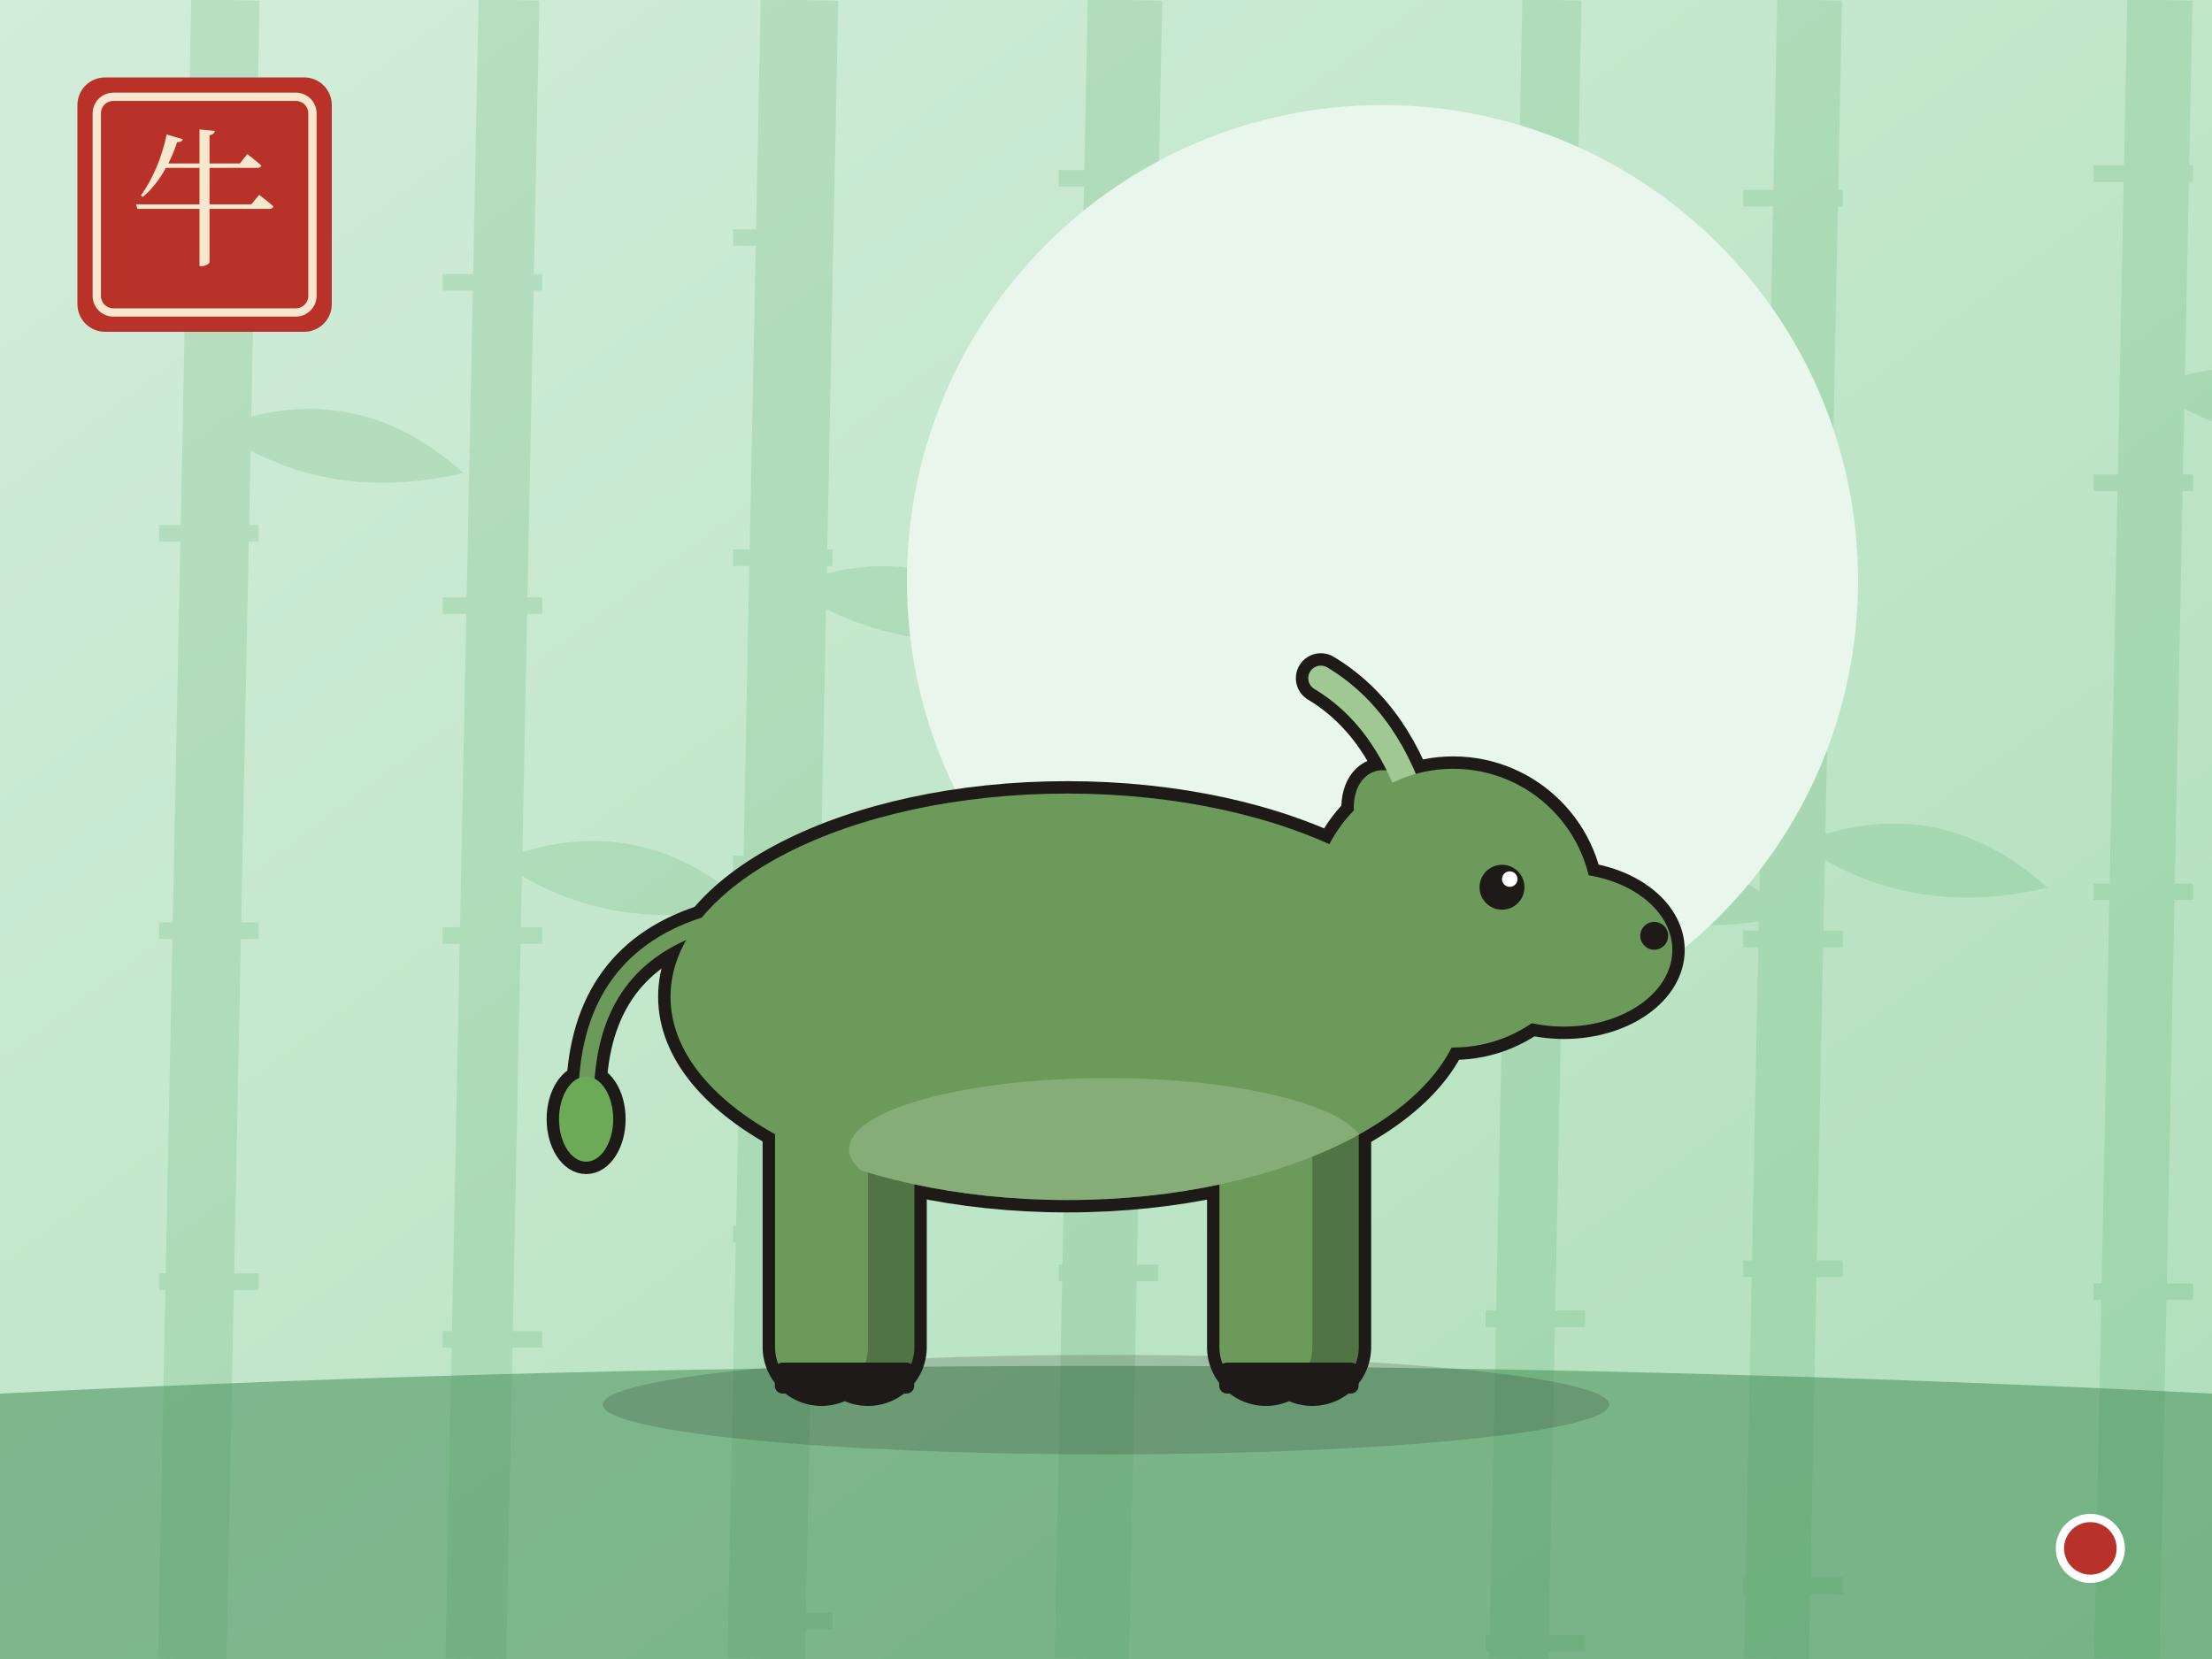
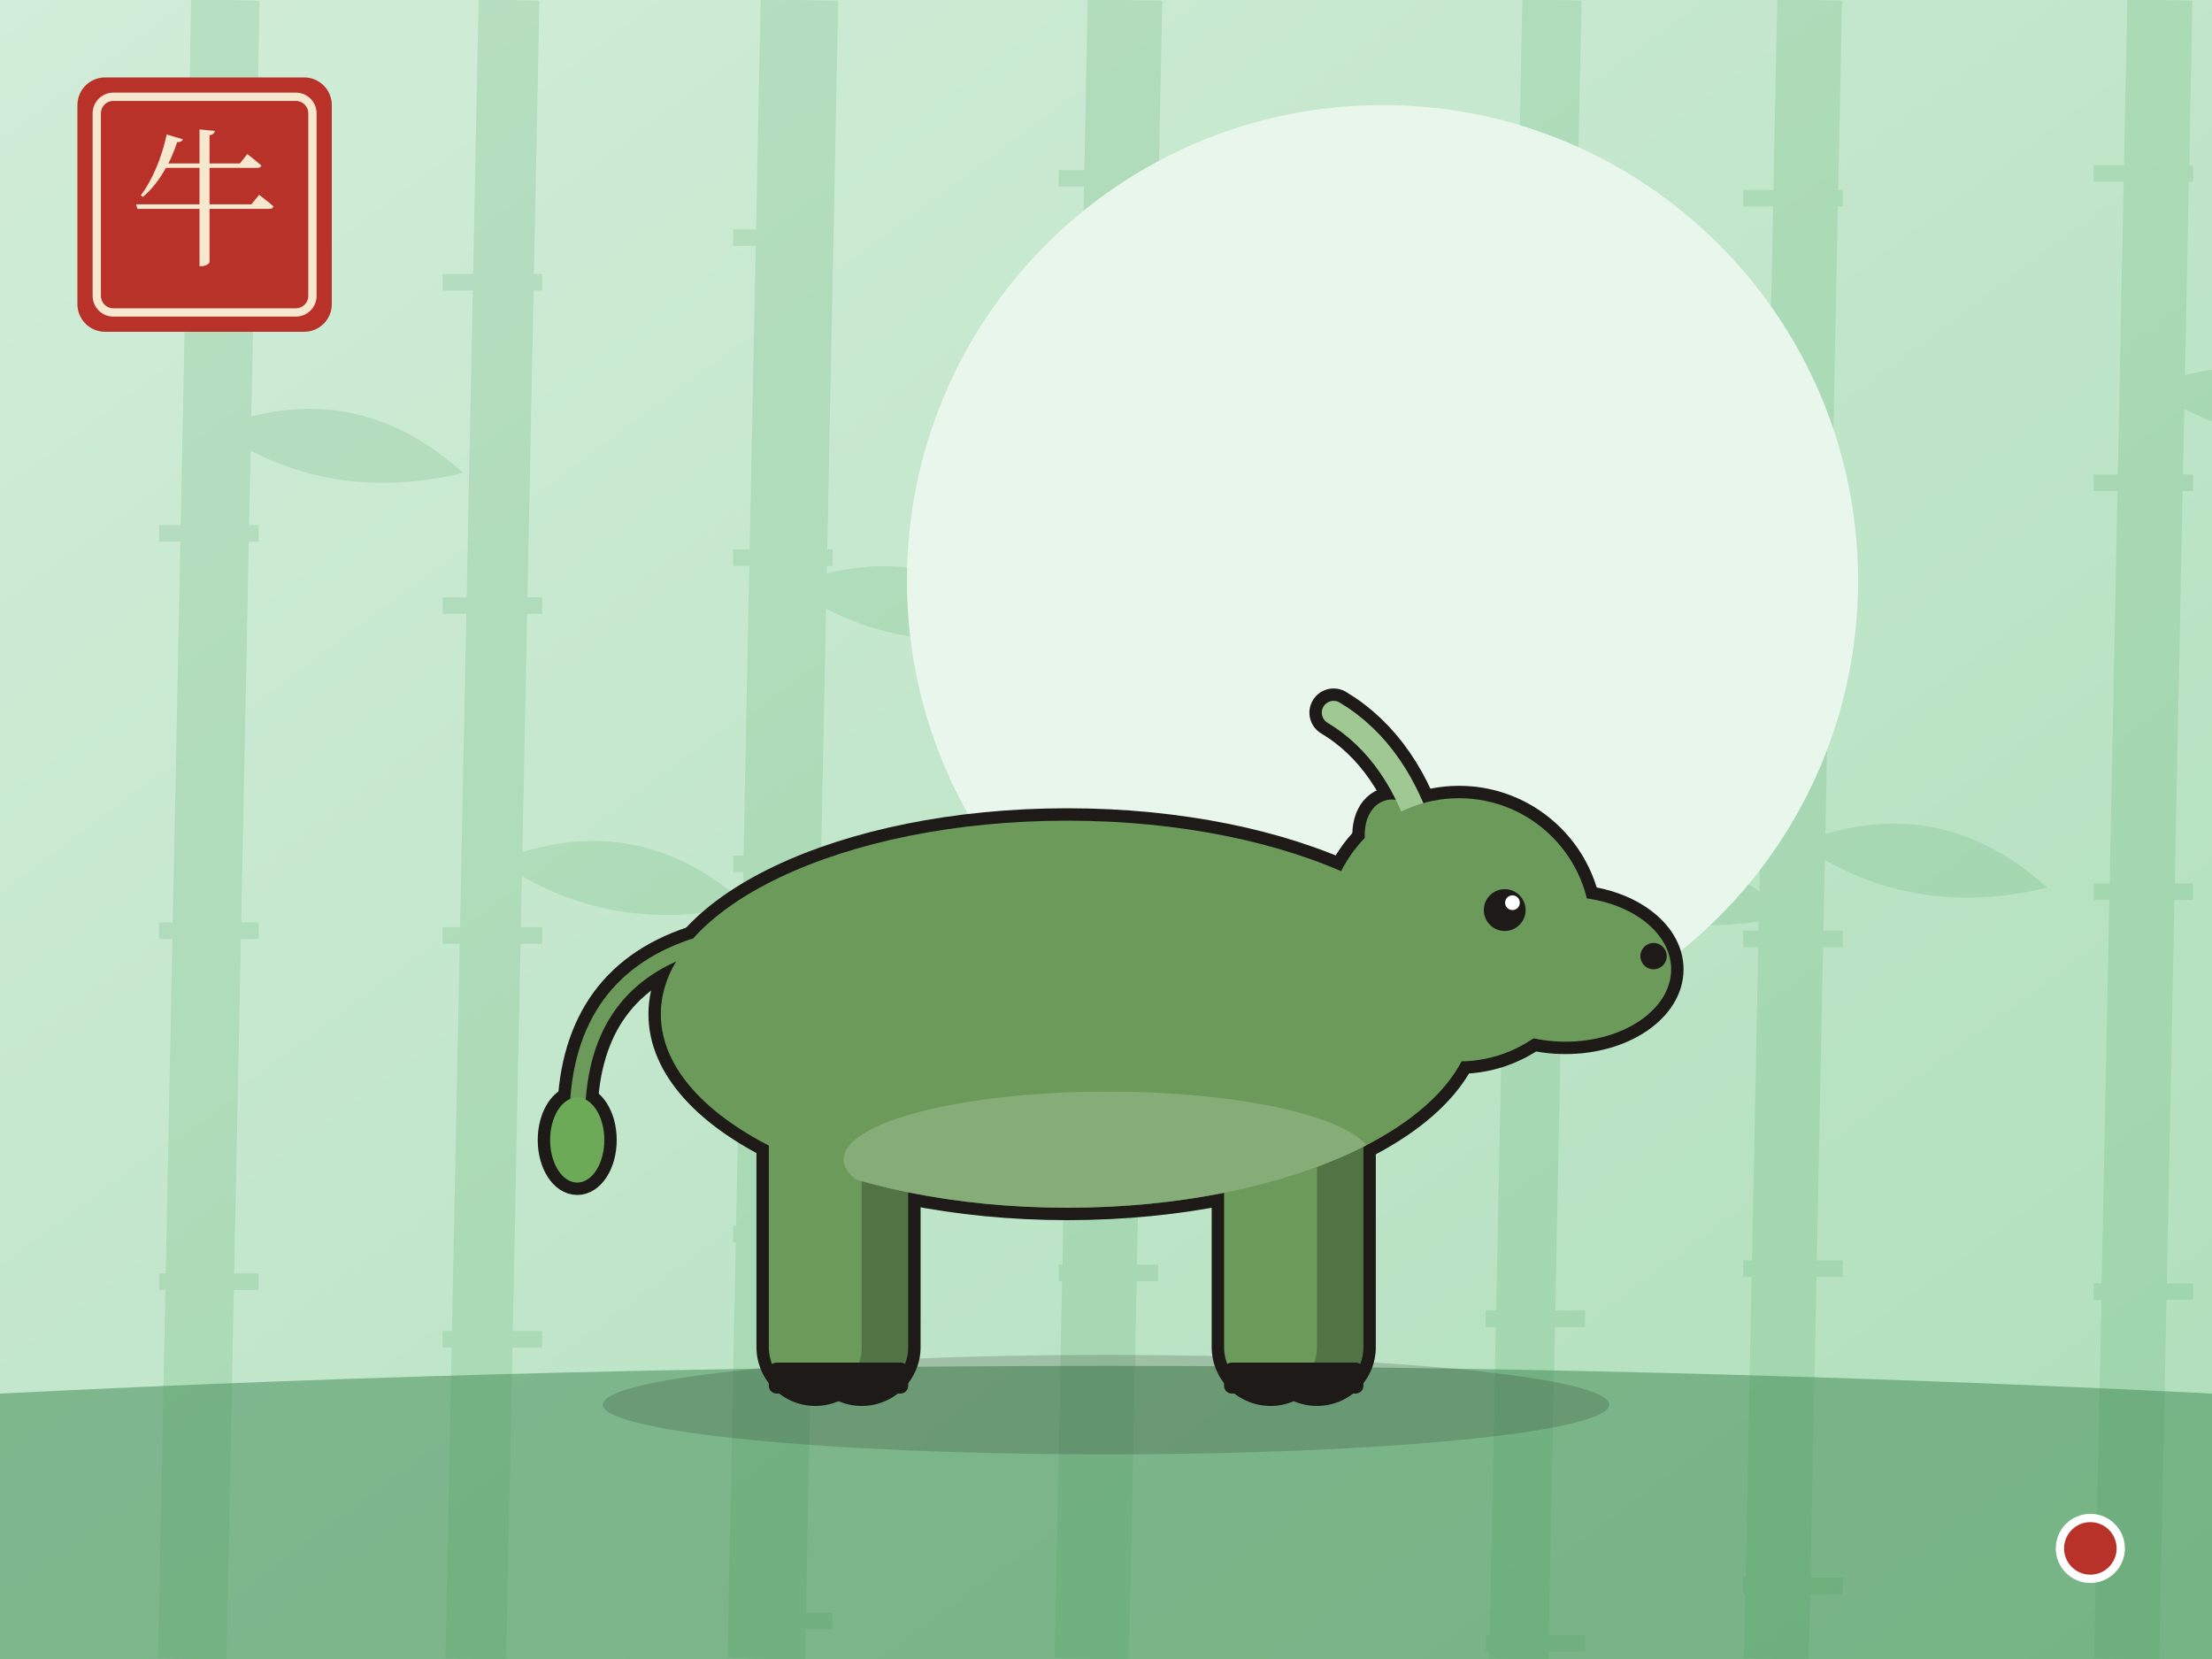
<svg xmlns="http://www.w3.org/2000/svg" viewBox="0 0 400 300" width="400" height="300">
  <defs>
    <linearGradient id="bg-leafcalf" x1="0" x2="1" y1="0" y2="1">
      <stop offset="0" stop-color="#d2edd9" />
      <stop offset="1" stop-color="#afdfbb" />
    </linearGradient>
  </defs>
  <rect width="400" height="300" fill="url(#bg-leafcalf)" />
  <g opacity="0.2">
    <path d="M34.763 300 L40.763 0" stroke="#54a869" stroke-width="12.369" />
    <path d="M28.763 38.105 l18 0" stroke="#54a869" stroke-width="3" />
    <path d="M28.763 96.462 l18 0" stroke="#54a869" stroke-width="3" />
    <path d="M28.763 168.297 l18 0" stroke="#54a869" stroke-width="3" />
    <path d="M28.763 231.755 l18 0" stroke="#54a869" stroke-width="3" />
    <path d="M38.763 77.51 q25 -10 45 8 q-25 6 -45 -8" fill="#54a869" />
    <path d="M86.044 300 L92.044 0" stroke="#54a869" stroke-width="10.991" />
    <path d="M80.044 51.05 l18 0" stroke="#54a869" stroke-width="3" />
    <path d="M80.044 109.503 l18 0" stroke="#54a869" stroke-width="3" />
    <path d="M80.044 169.169 l18 0" stroke="#54a869" stroke-width="3" />
    <path d="M80.044 242.199 l18 0" stroke="#54a869" stroke-width="3" />
    <path d="M90.044 155.65 q25 -10 45 8 q-25 6 -45 -8" fill="#54a869" />
    <path d="M138.564 300 L144.564 0" stroke="#54a869" stroke-width="14.022" />
    <path d="M132.564 42.95 l18 0" stroke="#54a869" stroke-width="3" />
    <path d="M132.564 100.852 l18 0" stroke="#54a869" stroke-width="3" />
    <path d="M132.564 156.226 l18 0" stroke="#54a869" stroke-width="3" />
    <path d="M132.564 223.158 l18 0" stroke="#54a869" stroke-width="3" />
    <path d="M132.564 293.128 l18 0" stroke="#54a869" stroke-width="3" />
    <path d="M142.564 105.964 q25 -10 45 8 q-25 6 -45 -8" fill="#54a869" />
    <path d="M197.435 300 L203.435 0" stroke="#54a869" stroke-width="13.476" />
    <path d="M191.435 32.241 l18 0" stroke="#54a869" stroke-width="3" />
    <path d="M191.435 100.828 l18 0" stroke="#54a869" stroke-width="3" />
    <path d="M191.435 163.744 l18 0" stroke="#54a869" stroke-width="3" />
    <path d="M191.435 230.195 l18 0" stroke="#54a869" stroke-width="3" />
    <path d="M201.435 116.824 q25 -10 45 8 q-25 6 -45 -8" fill="#54a869" />
    <path d="M274.639 300 L280.639 0" stroke="#54a869" stroke-width="10.686" />
    <path d="M268.639 30.074 l18 0" stroke="#54a869" stroke-width="3" />
    <path d="M268.639 104.477 l18 0" stroke="#54a869" stroke-width="3" />
    <path d="M268.639 172.271 l18 0" stroke="#54a869" stroke-width="3" />
    <path d="M268.639 238.49 l18 0" stroke="#54a869" stroke-width="3" />
    <path d="M268.639 297.142 l18 0" stroke="#54a869" stroke-width="3" />
    <path d="M278.639 157.516 q25 -10 45 8 q-25 6 -45 -8" fill="#54a869" />
    <path d="M321.237 300 L327.237 0" stroke="#54a869" stroke-width="11.72" />
    <path d="M315.237 35.843 l18 0" stroke="#54a869" stroke-width="3" />
    <path d="M315.237 98.156 l18 0" stroke="#54a869" stroke-width="3" />
    <path d="M315.237 169.79 l18 0" stroke="#54a869" stroke-width="3" />
    <path d="M315.237 229.423 l18 0" stroke="#54a869" stroke-width="3" />
    <path d="M315.237 286.766 l18 0" stroke="#54a869" stroke-width="3" />
    <path d="M325.237 152.511 q25 -10 45 8 q-25 6 -45 -8" fill="#54a869" />
    <path d="M384.579 300 L390.579 0" stroke="#54a869" stroke-width="11.775" />
    <path d="M378.579 31.387 l18 0" stroke="#54a869" stroke-width="3" />
    <path d="M378.579 87.299 l18 0" stroke="#54a869" stroke-width="3" />
    <path d="M378.579 161.244 l18 0" stroke="#54a869" stroke-width="3" />
    <path d="M378.579 233.572 l18 0" stroke="#54a869" stroke-width="3" />
    <path d="M388.579 69.995 q25 -10 45 8 q-25 6 -45 -8" fill="#54a869" />
  </g>
  <circle cx="250" cy="105" r="86" fill="#e9f6ec" />
  <path d="M0 252 Q200 242 400 252 L400 300 L0 300 Z" fill="#478f59" opacity="0.55" />
  <ellipse cx="200" cy="254" rx="91" ry="9" fill="#1d1a17" opacity="0.18" />
  <g transform="translate(200 252) scale(0.7) translate(-200 -252)">
-     <path d="M95.7 131.1 Q65.7 141.1 65.7 176.1" fill="none" stroke="#1d1a17" stroke-width="10.4" stroke-linecap="round" stroke-linejoin="round" />
-     <ellipse cx="65.7" cy="181.1" rx="7" ry="11" fill="#1d1a17" stroke="#1d1a17" stroke-width="6.4" stroke-linejoin="round" />
-     <path d="M138.5 160 L138.5 240" fill="none" stroke="#1d1a17" stroke-width="30.4" stroke-linecap="round" stroke-linejoin="round" />
-     <path d="M253.3 160 L253.3 240" fill="none" stroke="#1d1a17" stroke-width="30.4" stroke-linecap="round" stroke-linejoin="round" />
-     <ellipse cx="190" cy="149.5" rx="102.5" ry="52.5" fill="#1d1a17" stroke="#1d1a17" stroke-width="6.4" stroke-linejoin="round" />
-     <path d="M236.1 144.3 L282.5 133.8" fill="none" stroke="#1d1a17" stroke-width="60.4" stroke-linecap="round" stroke-linejoin="round" />
-     <ellipse cx="273.5" cy="103.2" rx="9" ry="12.6" transform="rotate(-20 273.5 103.2)" fill="#1d1a17" stroke="#1d1a17" stroke-width="6.4" stroke-linejoin="round" />
-     <path d="M280.7 103.6 Q273.5 78 255.5 67.2" fill="none" stroke="#1d1a17" stroke-width="12.9" stroke-linecap="round" stroke-linejoin="round" />
-     <ellipse cx="289.7" cy="126.6" rx="36" ry="36" fill="#1d1a17" stroke="#1d1a17" stroke-width="6.4" stroke-linejoin="round" />
-     <ellipse cx="318.3" cy="137.4" rx="28" ry="19.8" fill="#1d1a17" stroke="#1d1a17" stroke-width="6.4" stroke-linejoin="round" />
-     <path d="M126.5 160 L126.5 240" fill="none" stroke="#1d1a17" stroke-width="30.4" stroke-linecap="round" stroke-linejoin="round" />
-     <path d="M241.3 160 L241.3 240" fill="none" stroke="#1d1a17" stroke-width="30.4" stroke-linecap="round" stroke-linejoin="round" />
-     <path d="M95.7 131.1 Q65.7 141.1 65.7 176.1" fill="none" stroke="#6c9a5b" stroke-width="4" stroke-linecap="round" stroke-linejoin="round" />
-     <ellipse cx="65.7" cy="181.1" rx="7" ry="11" fill="#6caa58" />
-     <path d="M138.5 160 L138.5 240" fill="none" stroke="#517444" stroke-width="24" stroke-linecap="round" stroke-linejoin="round" />
-     <path d="M253.3 160 L253.3 240" fill="none" stroke="#517444" stroke-width="24" stroke-linecap="round" stroke-linejoin="round" />
-     <ellipse cx="190" cy="149.5" rx="102.5" ry="52.5" fill="#6c9a5b" />
-     <path d="M236.1 144.3 L282.5 133.8" fill="none" stroke="#6c9a5b" stroke-width="54" stroke-linecap="round" stroke-linejoin="round" />
-     <ellipse cx="273.5" cy="103.2" rx="9" ry="12.6" transform="rotate(-20 273.5 103.2)" fill="#6c9a5b" />
-     <path d="M280.7 103.6 Q273.5 78 255.5 67.2" fill="none" stroke="#9fc892" stroke-width="6.5" stroke-linecap="round" stroke-linejoin="round" />
-     <ellipse cx="289.7" cy="126.6" rx="36" ry="36" fill="#6c9a5b" />
-     <ellipse cx="318.3" cy="137.4" rx="28" ry="19.8" fill="#6c9a5b" />
-     <path d="M126.5 160 L126.5 240" fill="none" stroke="#6c9a5b" stroke-width="24" stroke-linecap="round" stroke-linejoin="round" />
-     <path d="M241.3 160 L241.3 240" fill="none" stroke="#6c9a5b" stroke-width="24" stroke-linecap="round" stroke-linejoin="round" />
-     <rect x="126.45" y="244" width="24" height="8" rx="2" fill="#1d1a17" />
-     <rect x="241.25" y="244" width="24" height="8" rx="2" fill="#1d1a17" />
-     <rect x="114.45" y="244" width="24" height="8" rx="2" fill="#1d1a17" />
-     <rect x="229.25" y="244" width="24" height="8" rx="2" fill="#1d1a17" />
+     <path d="M93.4 136.5 Q63.4 146.5 63.4 181.5" fill="none" stroke="#1d1a17" stroke-width="10.4" stroke-linecap="round" stroke-linejoin="round" />
+     <ellipse cx="63.4" cy="186.5" rx="7" ry="11" fill="#1d1a17" stroke="#1d1a17" stroke-width="6.4" stroke-linejoin="round" />
+     <path d="M136.9 164 L136.9 240" fill="none" stroke="#1d1a17" stroke-width="30.4" stroke-linecap="round" stroke-linejoin="round" />
+     <path d="M254.5 164 L254.5 240" fill="none" stroke="#1d1a17" stroke-width="30.4" stroke-linecap="round" stroke-linejoin="round" />
+     <ellipse cx="190" cy="154" rx="105" ry="50" fill="#1d1a17" stroke="#1d1a17" stroke-width="6.4" stroke-linejoin="round" />
+     <path d="M237.3 149 L284.3 139" fill="none" stroke="#1d1a17" stroke-width="57.4" stroke-linecap="round" stroke-linejoin="round" />
+     <ellipse cx="275.8" cy="110.1" rx="8.5" ry="11.9" transform="rotate(-20 275.8 110.1)" fill="#1d1a17" stroke="#1d1a17" stroke-width="6.4" stroke-linejoin="round" />
+     <path d="M282.7 110.7 Q275.8 86.3 258.8 76.1" fill="none" stroke="#1d1a17" stroke-width="12.5" stroke-linecap="round" stroke-linejoin="round" />
+     <ellipse cx="291.2" cy="132.2" rx="34" ry="34" fill="#1d1a17" stroke="#1d1a17" stroke-width="6.4" stroke-linejoin="round" />
+     <ellipse cx="318.7" cy="142.4" rx="27.3" ry="18.7" fill="#1d1a17" stroke="#1d1a17" stroke-width="6.4" stroke-linejoin="round" />
+     <path d="M124.9 164 L124.9 240" fill="none" stroke="#1d1a17" stroke-width="30.4" stroke-linecap="round" stroke-linejoin="round" />
+     <path d="M242.5 164 L242.5 240" fill="none" stroke="#1d1a17" stroke-width="30.4" stroke-linecap="round" stroke-linejoin="round" />
+     <path d="M93.4 136.5 Q63.4 146.5 63.4 181.5" fill="none" stroke="#6c9a5b" stroke-width="4" stroke-linecap="round" stroke-linejoin="round" />
+     <ellipse cx="63.4" cy="186.5" rx="7" ry="11" fill="#6caa58" />
+     <path d="M136.9 164 L136.9 240" fill="none" stroke="#517444" stroke-width="24" stroke-linecap="round" stroke-linejoin="round" />
+     <path d="M254.5 164 L254.5 240" fill="none" stroke="#517444" stroke-width="24" stroke-linecap="round" stroke-linejoin="round" />
+     <ellipse cx="190" cy="154" rx="105" ry="50" fill="#6c9a5b" />
+     <path d="M237.3 149 L284.3 139" fill="none" stroke="#6c9a5b" stroke-width="51" stroke-linecap="round" stroke-linejoin="round" />
+     <ellipse cx="275.8" cy="110.1" rx="8.5" ry="11.9" transform="rotate(-20 275.8 110.1)" fill="#6c9a5b" />
+     <path d="M282.7 110.7 Q275.8 86.3 258.8 76.1" fill="none" stroke="#9fc892" stroke-width="6.1" stroke-linecap="round" stroke-linejoin="round" />
+     <ellipse cx="291.2" cy="132.2" rx="34" ry="34" fill="#6c9a5b" />
+     <ellipse cx="318.7" cy="142.4" rx="27.3" ry="18.7" fill="#6c9a5b" />
+     <path d="M124.9 164 L124.9 240" fill="none" stroke="#6c9a5b" stroke-width="24" stroke-linecap="round" stroke-linejoin="round" />
+     <path d="M242.5 164 L242.5 240" fill="none" stroke="#6c9a5b" stroke-width="24" stroke-linecap="round" stroke-linejoin="round" />
+     <rect x="124.9" y="244" width="24" height="8" rx="2" fill="#1d1a17" />
+     <rect x="242.5" y="244" width="24" height="8" rx="2" fill="#1d1a17" />
+     <rect x="112.9" y="244" width="24" height="8" rx="2" fill="#1d1a17" />
+     <rect x="230.5" y="244" width="24" height="8" rx="2" fill="#1d1a17" />
    <defs>
      <clipPath id="leafcalf-clip">
-         <path d="M95.7 131.1 Q65.7 141.1 65.7 176.1" fill="none" stroke="#6c9a5b" stroke-width="4" stroke-linecap="round" stroke-linejoin="round" />
-         <ellipse cx="65.7" cy="181.1" rx="7" ry="11" fill="#6caa58" />
-         <path d="M138.5 160 L138.5 240" fill="none" stroke="#517444" stroke-width="24" stroke-linecap="round" stroke-linejoin="round" />
-         <path d="M253.3 160 L253.3 240" fill="none" stroke="#517444" stroke-width="24" stroke-linecap="round" stroke-linejoin="round" />
-         <ellipse cx="190" cy="149.5" rx="102.5" ry="52.5" fill="#6c9a5b" />
-         <path d="M236.1 144.3 L282.5 133.8" fill="none" stroke="#6c9a5b" stroke-width="54" stroke-linecap="round" stroke-linejoin="round" />
-         <ellipse cx="273.5" cy="103.2" rx="9" ry="12.6" transform="rotate(-20 273.5 103.2)" fill="#6c9a5b" />
-         <path d="M280.7 103.6 Q273.5 78 255.5 67.2" fill="none" stroke="#9fc892" stroke-width="6.5" stroke-linecap="round" stroke-linejoin="round" />
-         <ellipse cx="289.7" cy="126.6" rx="36" ry="36" fill="#6c9a5b" />
-         <ellipse cx="318.3" cy="137.4" rx="28" ry="19.8" fill="#6c9a5b" />
-         <path d="M126.5 160 L126.5 240" fill="none" stroke="#6c9a5b" stroke-width="24" stroke-linecap="round" stroke-linejoin="round" />
-         <path d="M241.3 160 L241.3 240" fill="none" stroke="#6c9a5b" stroke-width="24" stroke-linecap="round" stroke-linejoin="round" />
+         <path d="M93.4 136.5 Q63.4 146.5 63.4 181.5" fill="none" stroke="#6c9a5b" stroke-width="4" stroke-linecap="round" stroke-linejoin="round" />
+         <ellipse cx="63.4" cy="186.5" rx="7" ry="11" fill="#6caa58" />
+         <path d="M136.9 164 L136.9 240" fill="none" stroke="#517444" stroke-width="24" stroke-linecap="round" stroke-linejoin="round" />
+         <path d="M254.5 164 L254.5 240" fill="none" stroke="#517444" stroke-width="24" stroke-linecap="round" stroke-linejoin="round" />
+         <ellipse cx="190" cy="154" rx="105" ry="50" fill="#6c9a5b" />
+         <path d="M237.3 149 L284.3 139" fill="none" stroke="#6c9a5b" stroke-width="51" stroke-linecap="round" stroke-linejoin="round" />
+         <ellipse cx="275.8" cy="110.1" rx="8.5" ry="11.9" transform="rotate(-20 275.8 110.1)" fill="#6c9a5b" />
+         <path d="M282.7 110.7 Q275.8 86.3 258.8 76.1" fill="none" stroke="#9fc892" stroke-width="6.1" stroke-linecap="round" stroke-linejoin="round" />
+         <ellipse cx="291.2" cy="132.2" rx="34" ry="34" fill="#6c9a5b" />
+         <ellipse cx="318.7" cy="142.4" rx="27.3" ry="18.7" fill="#6c9a5b" />
+         <path d="M124.9 164 L124.9 240" fill="none" stroke="#6c9a5b" stroke-width="24" stroke-linecap="round" stroke-linejoin="round" />
+         <path d="M242.5 164 L242.5 240" fill="none" stroke="#6c9a5b" stroke-width="24" stroke-linecap="round" stroke-linejoin="round" />
      </clipPath>
    </defs>
    <g clip-path="url(#leafcalf-clip)">
-       <ellipse cx="200.25" cy="188.875" rx="66.625" ry="18.375" fill="#98b88c" opacity="0.6" />
+       <ellipse cx="200.5" cy="191.5" rx="68.25" ry="17.5" fill="#98b88c" opacity="0.6" />
    </g>
-     <circle cx="302.3" cy="121.2" r="5.8" fill="#1d1a17" />
-     <circle cx="304.3" cy="119.1" r="2" fill="#fff" />
-     <circle cx="341.625" cy="133.75" r="3.6" fill="#1d1a17" />
+     <circle cx="303" cy="127.1" r="5.4" fill="#1d1a17" />
+     <circle cx="305" cy="125.2" r="1.9" fill="#fff" />
+     <circle cx="341.45" cy="139" r="3.4" fill="#1d1a17" />
  </g>
  <g transform="translate(14 14)">
    <rect width="46" height="46" rx="5" fill="#b8322a" />
    <rect x="3.5" y="3.5" width="39" height="39" rx="3" fill="none" stroke="#f6e7cf" stroke-width="1.5" />
    <text x="23" y="32" text-anchor="middle" font-size="27" font-family="'Noto Serif CJK SC','Noto Serif SC','Songti SC','SimSun',serif" fill="#f6e7cf">牛</text>
  </g>
  <circle cx="378" cy="280" r="5.5" fill="#b8322a" stroke="#fff" stroke-width="1.5" />
</svg>
